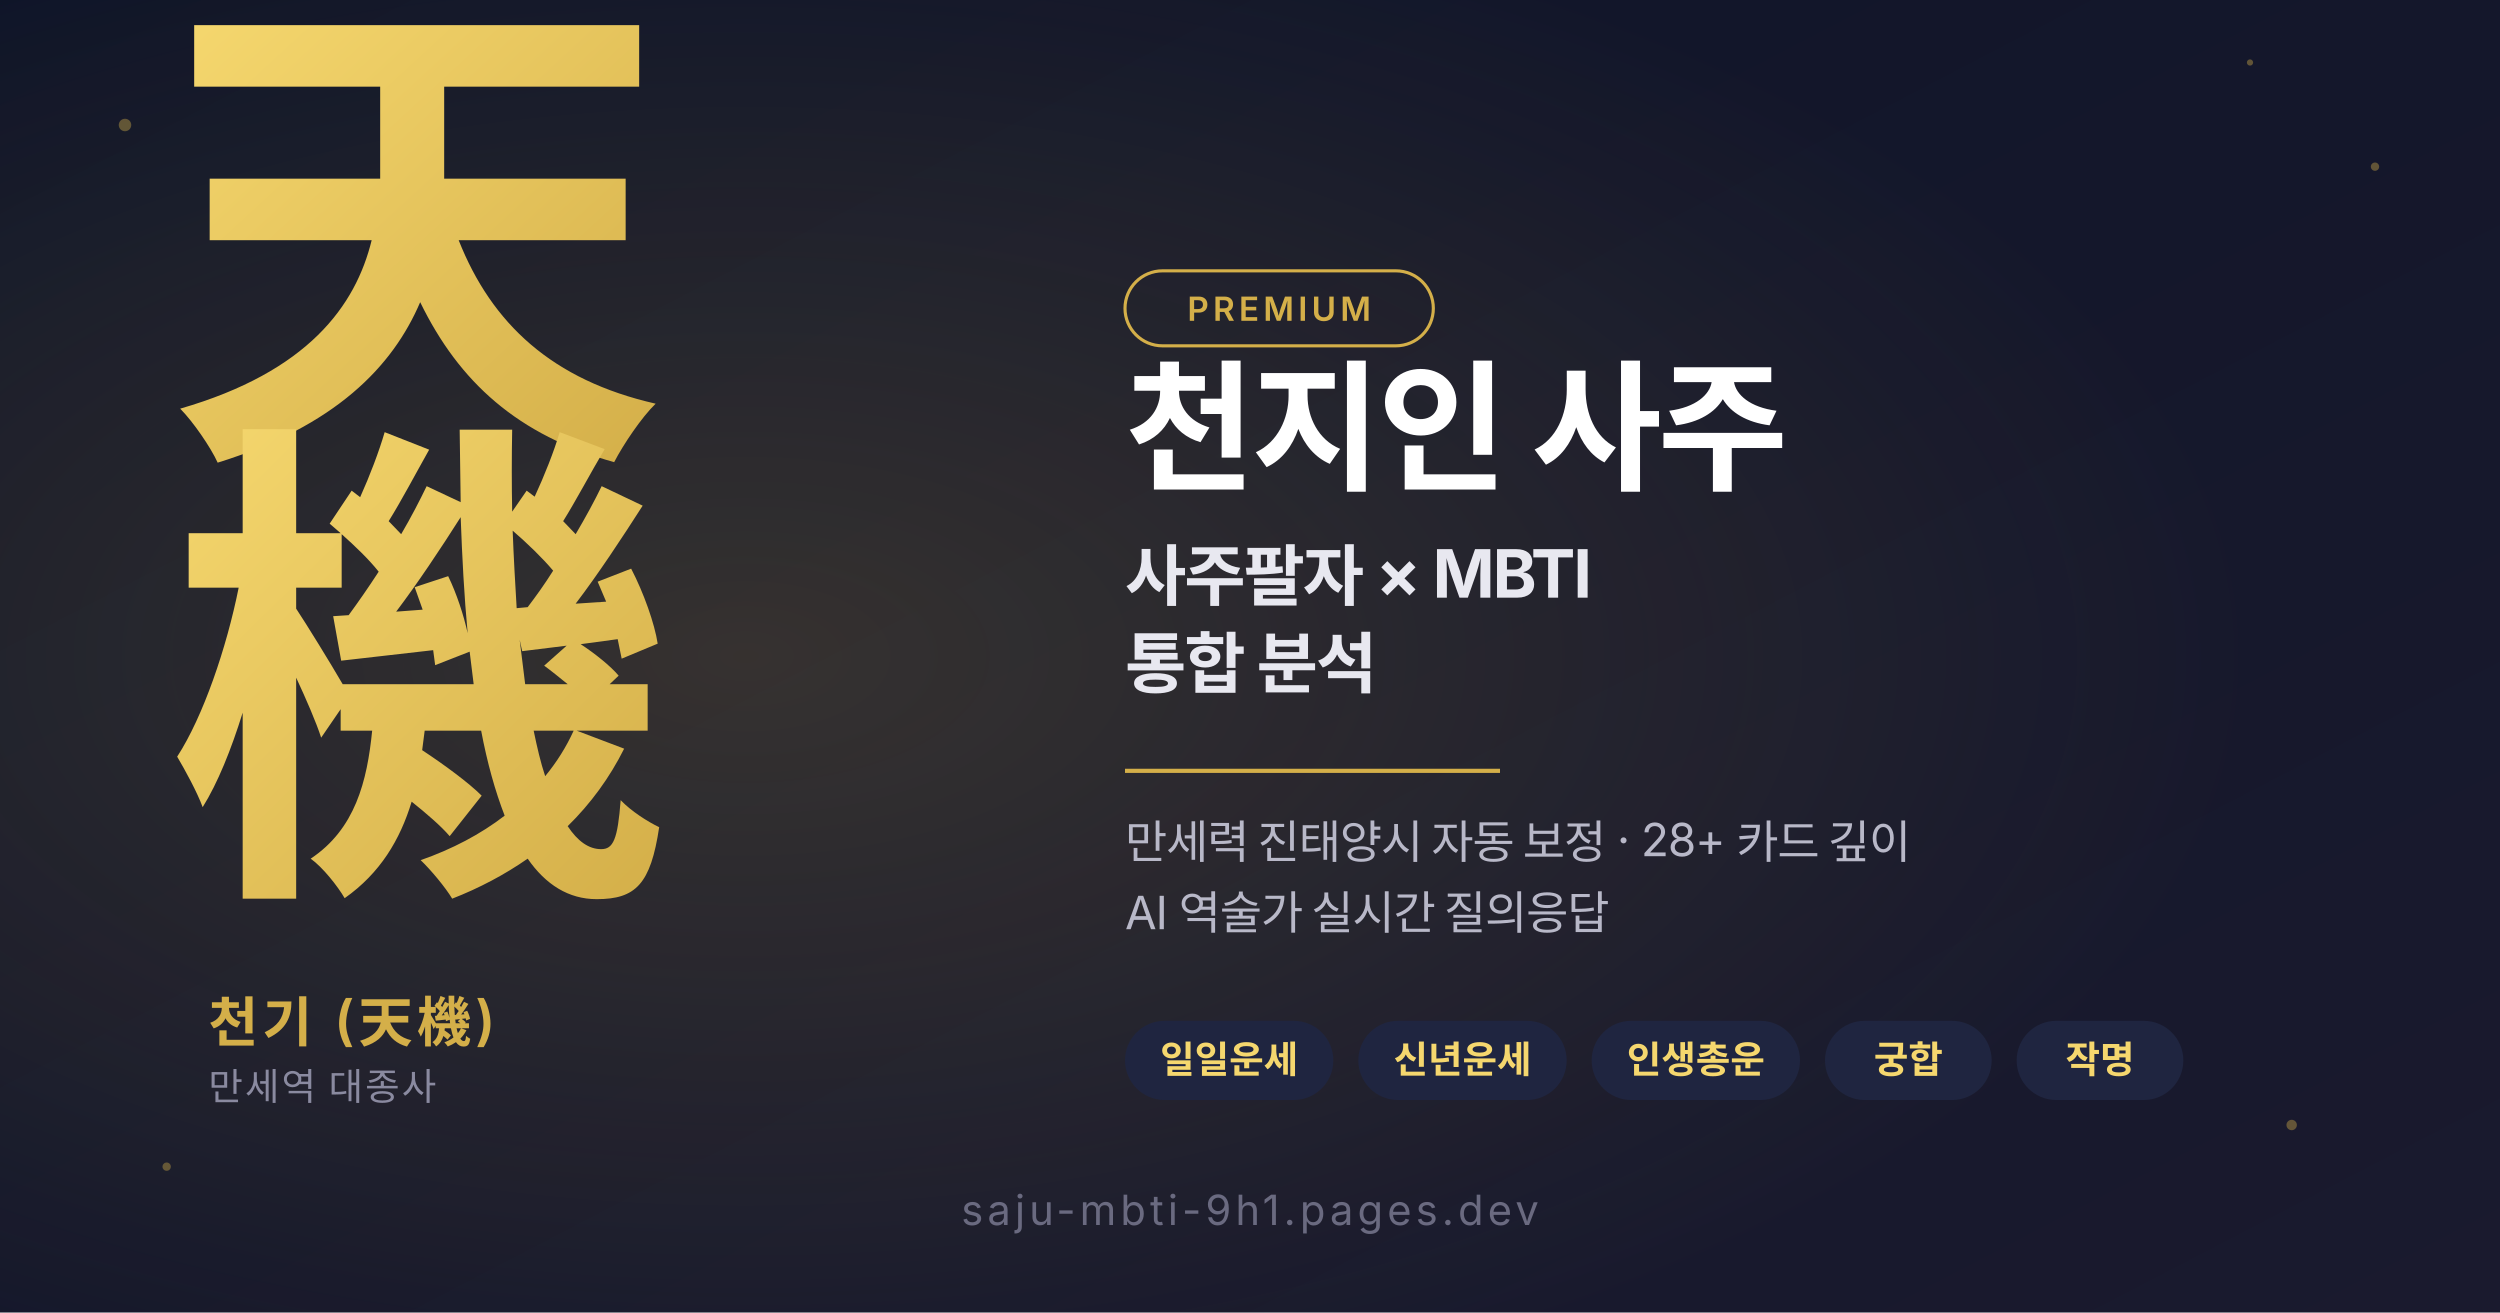
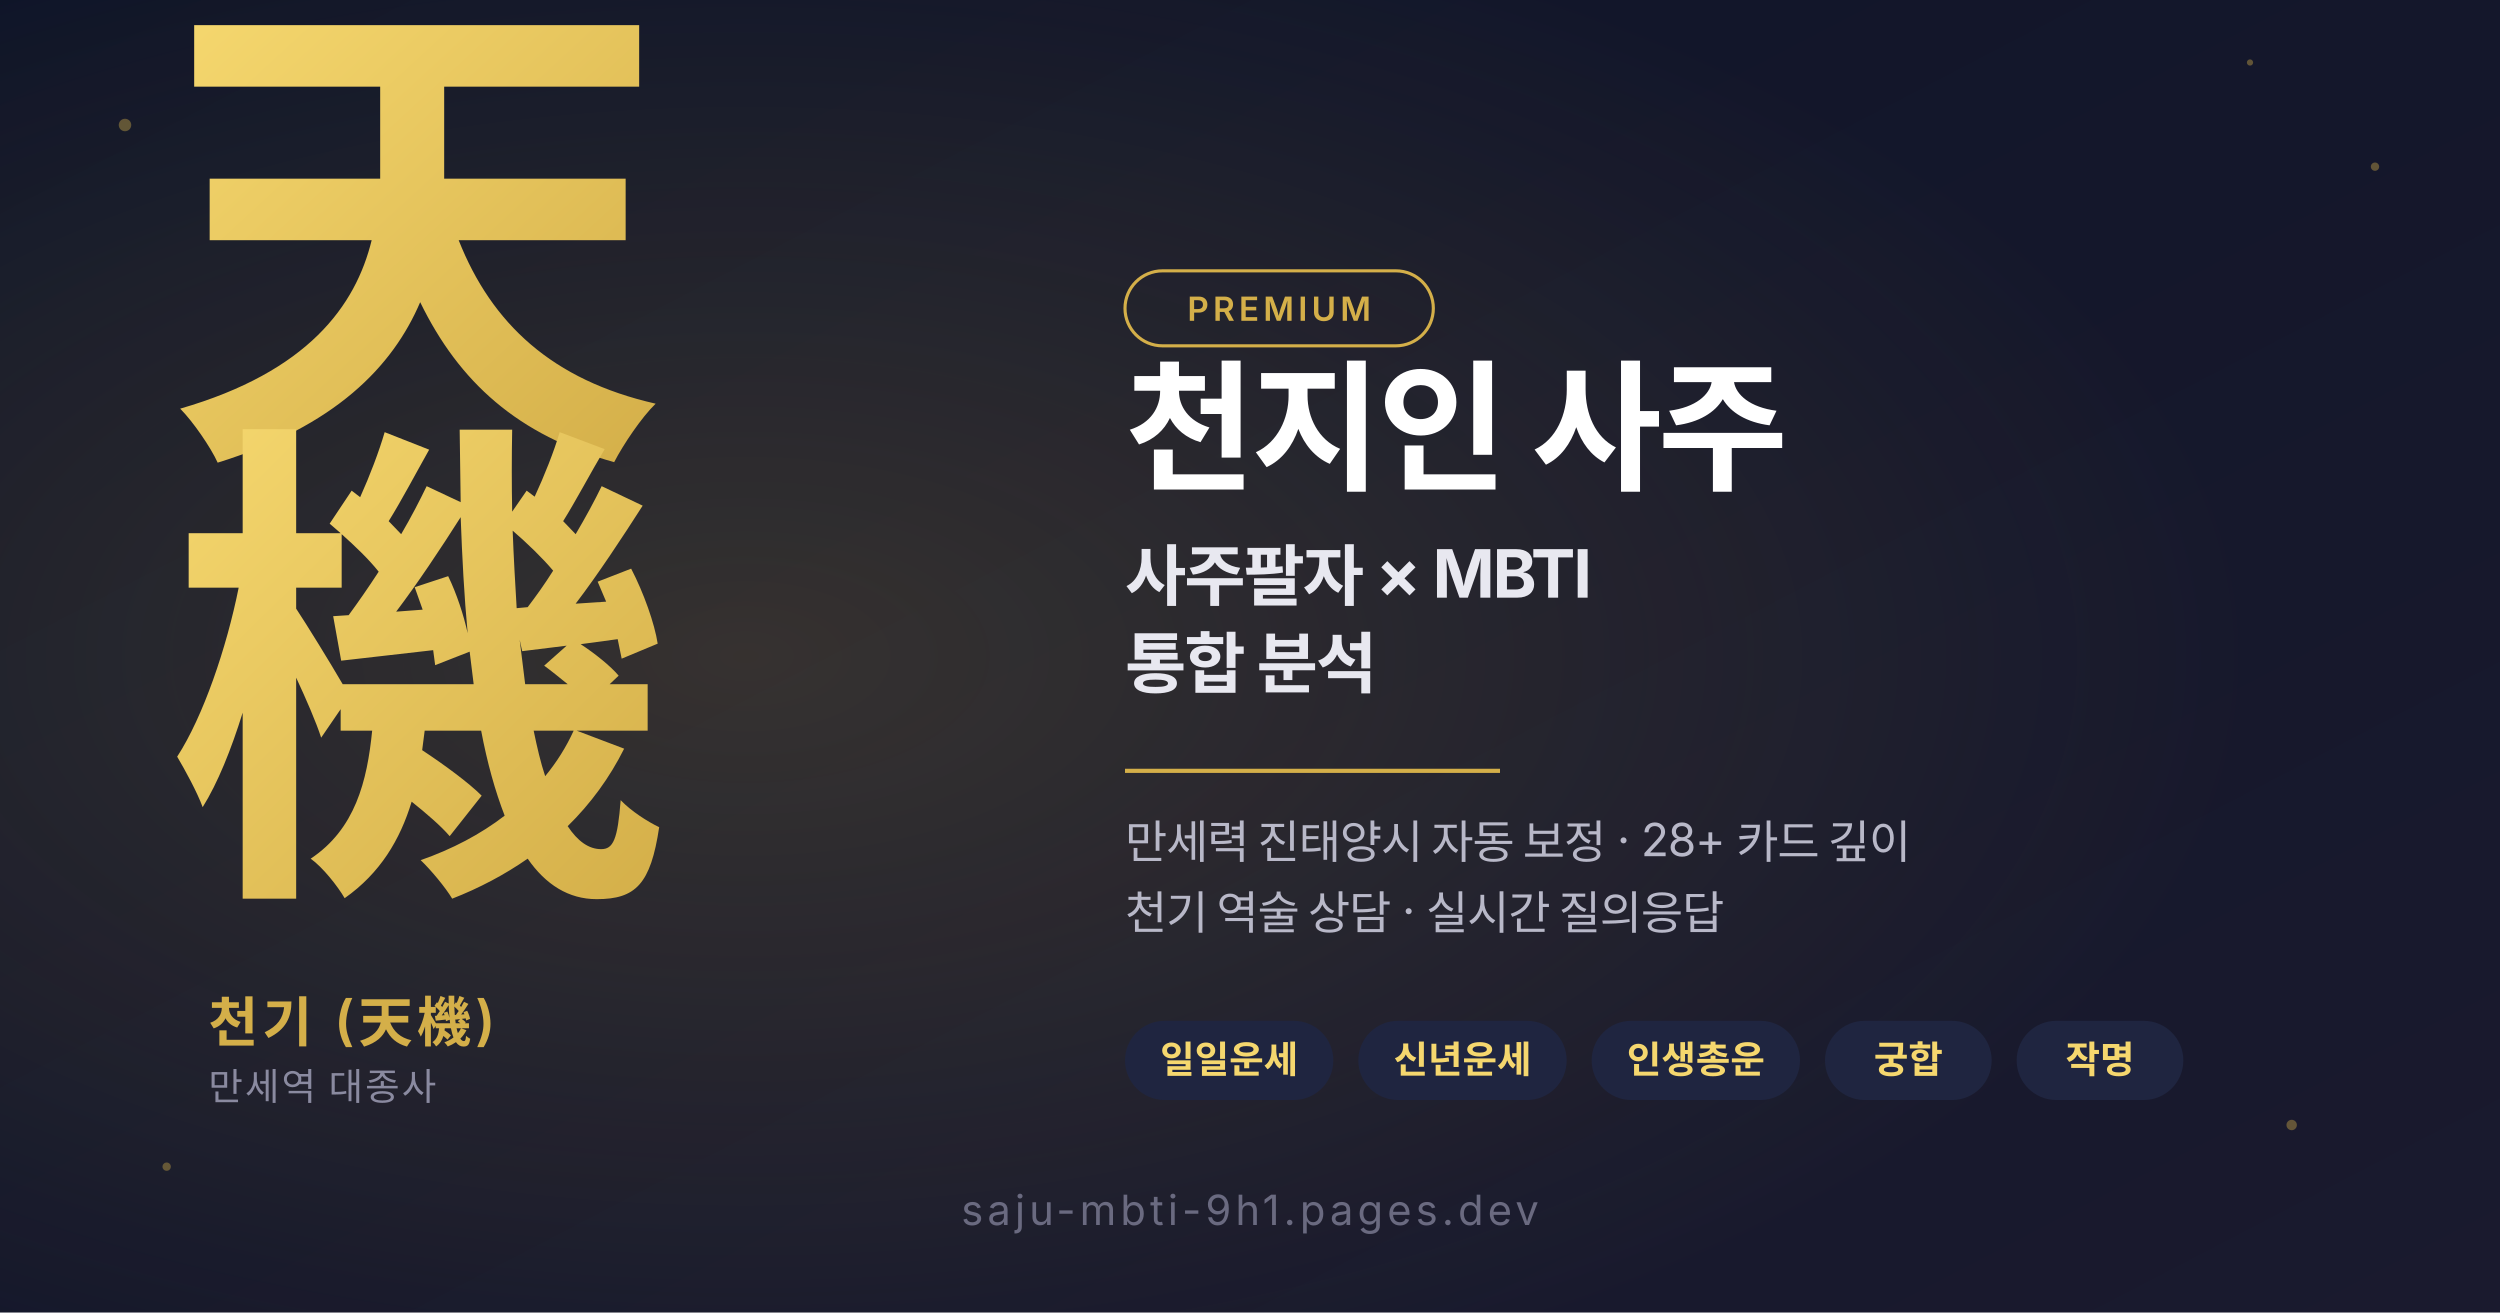
<svg xmlns="http://www.w3.org/2000/svg" width="1200" height="630" viewBox="0 0 1200 630" font-family="-apple-system,'Apple SD Gothic Neo','Noto Sans KR',sans-serif">
  <defs>
    <linearGradient id="bg" x1="0" y1="0" x2="1" y2="1">
      <stop offset="0%" stop-color="#0e1428" />
      <stop offset="100%" stop-color="#1a1a2e" />
    </linearGradient>
    <linearGradient id="gold" x1="0" y1="0" x2="1" y2="1">
      <stop offset="0%" stop-color="#f5d76e" />
      <stop offset="100%" stop-color="#d4af49" />
    </linearGradient>
    <radialGradient id="glow" cx="0.3" cy="0.5" r="0.6">
      <stop offset="0%" stop-color="#d4af49" stop-opacity="0.18" />
      <stop offset="100%" stop-color="#d4af49" stop-opacity="0" />
    </radialGradient>
  </defs>
  <rect width="1200" height="630" fill="url(#bg)" />
  <rect width="1200" height="630" fill="url(#glow)" />
  <g transform="translate(80, 200)">
    <text x="0" y="0" font-size="240" font-weight="900" fill="url(#gold)" letter-spacing="-6">天</text>
    <text x="0" y="210" font-size="240" font-weight="900" fill="url(#gold)" letter-spacing="-6">機</text>
  </g>
  <text x="100" y="500" font-size="26" fill="#d4af49" font-weight="600" letter-spacing="2">천기 (天機)</text>
  <text x="100" y="528" font-size="18" fill="#8a8aa0" letter-spacing="1">만세역 대종사</text>
  <g transform="translate(540, 130)">
    <rect x="0" y="0" width="148" height="36" rx="18" fill="none" stroke="#d4af49" stroke-width="1.5" />
    <text x="74" y="24" font-size="16" fill="#d4af49" text-anchor="middle" font-weight="600" letter-spacing="2">PREMIUM</text>
    <text x="0" y="100" font-size="68" font-weight="900" fill="#ffffff" letter-spacing="-2">천지인 사주</text>
    <text x="0" y="158" font-size="32" font-weight="700" fill="#e8e8f0" letter-spacing="-1">사주팔자 × MBTI</text>
    <text x="0" y="200" font-size="32" font-weight="700" fill="#e8e8f0" letter-spacing="-1">통합 분석</text>
    <line x1="0" y1="240" x2="180" y2="240" stroke="#d4af49" stroke-width="2" />
    <text x="0" y="282" font-size="22" fill="#b8b8c8" letter-spacing="-0.5">만세력 진태양시 자동 보정 · 28+ 카드 깊이</text>
-     <text x="0" y="316" font-size="22" fill="#b8b8c8" letter-spacing="-0.5">AI 역술가 실시간 질의응답</text>
+     <text x="0" y="316" font-size="22" fill="#b8b8c8" letter-spacing="-0.5">천기 역술 상담 · 실시간 질의응답</text>
    <g transform="translate(0, 360)" font-size="18" font-weight="600">
      <g>
        <rect x="0" y="0" width="100" height="38" rx="19" fill="#1f2540" />
        <text x="50" y="25" fill="#f5d76e" text-anchor="middle">일일운세</text>
      </g>
      <g transform="translate(112, 0)">
        <rect width="100" height="38" rx="19" fill="#1f2540" />
        <text x="50" y="25" fill="#f5d76e" text-anchor="middle">신년운세</text>
      </g>
      <g transform="translate(224, 0)">
        <rect width="100" height="38" rx="19" fill="#1f2540" />
        <text x="50" y="25" fill="#f5d76e" text-anchor="middle">인생총운</text>
      </g>
      <g transform="translate(336, 0)">
        <rect width="80" height="38" rx="19" fill="#1f2540" />
        <text x="40" y="25" fill="#f5d76e" text-anchor="middle">궁합</text>
      </g>
      <g transform="translate(428, 0)">
        <rect width="80" height="38" rx="19" fill="#1f2540" />
        <text x="40" y="25" fill="#f5d76e" text-anchor="middle">작명</text>
      </g>
    </g>
  </g>
  <text x="600" y="588" font-size="20" fill="#6a6a80" text-anchor="middle" letter-spacing="2">saju-mbti-9h1.pages.dev</text>
  <g fill="#d4af49" opacity="0.4">
    <circle cx="60" cy="60" r="3" />
    <circle cx="1140" cy="80" r="2" />
    <circle cx="1100" cy="540" r="2.5" />
    <circle cx="80" cy="560" r="2" />
    <circle cx="1080" cy="30" r="1.5" />
  </g>
</svg>
